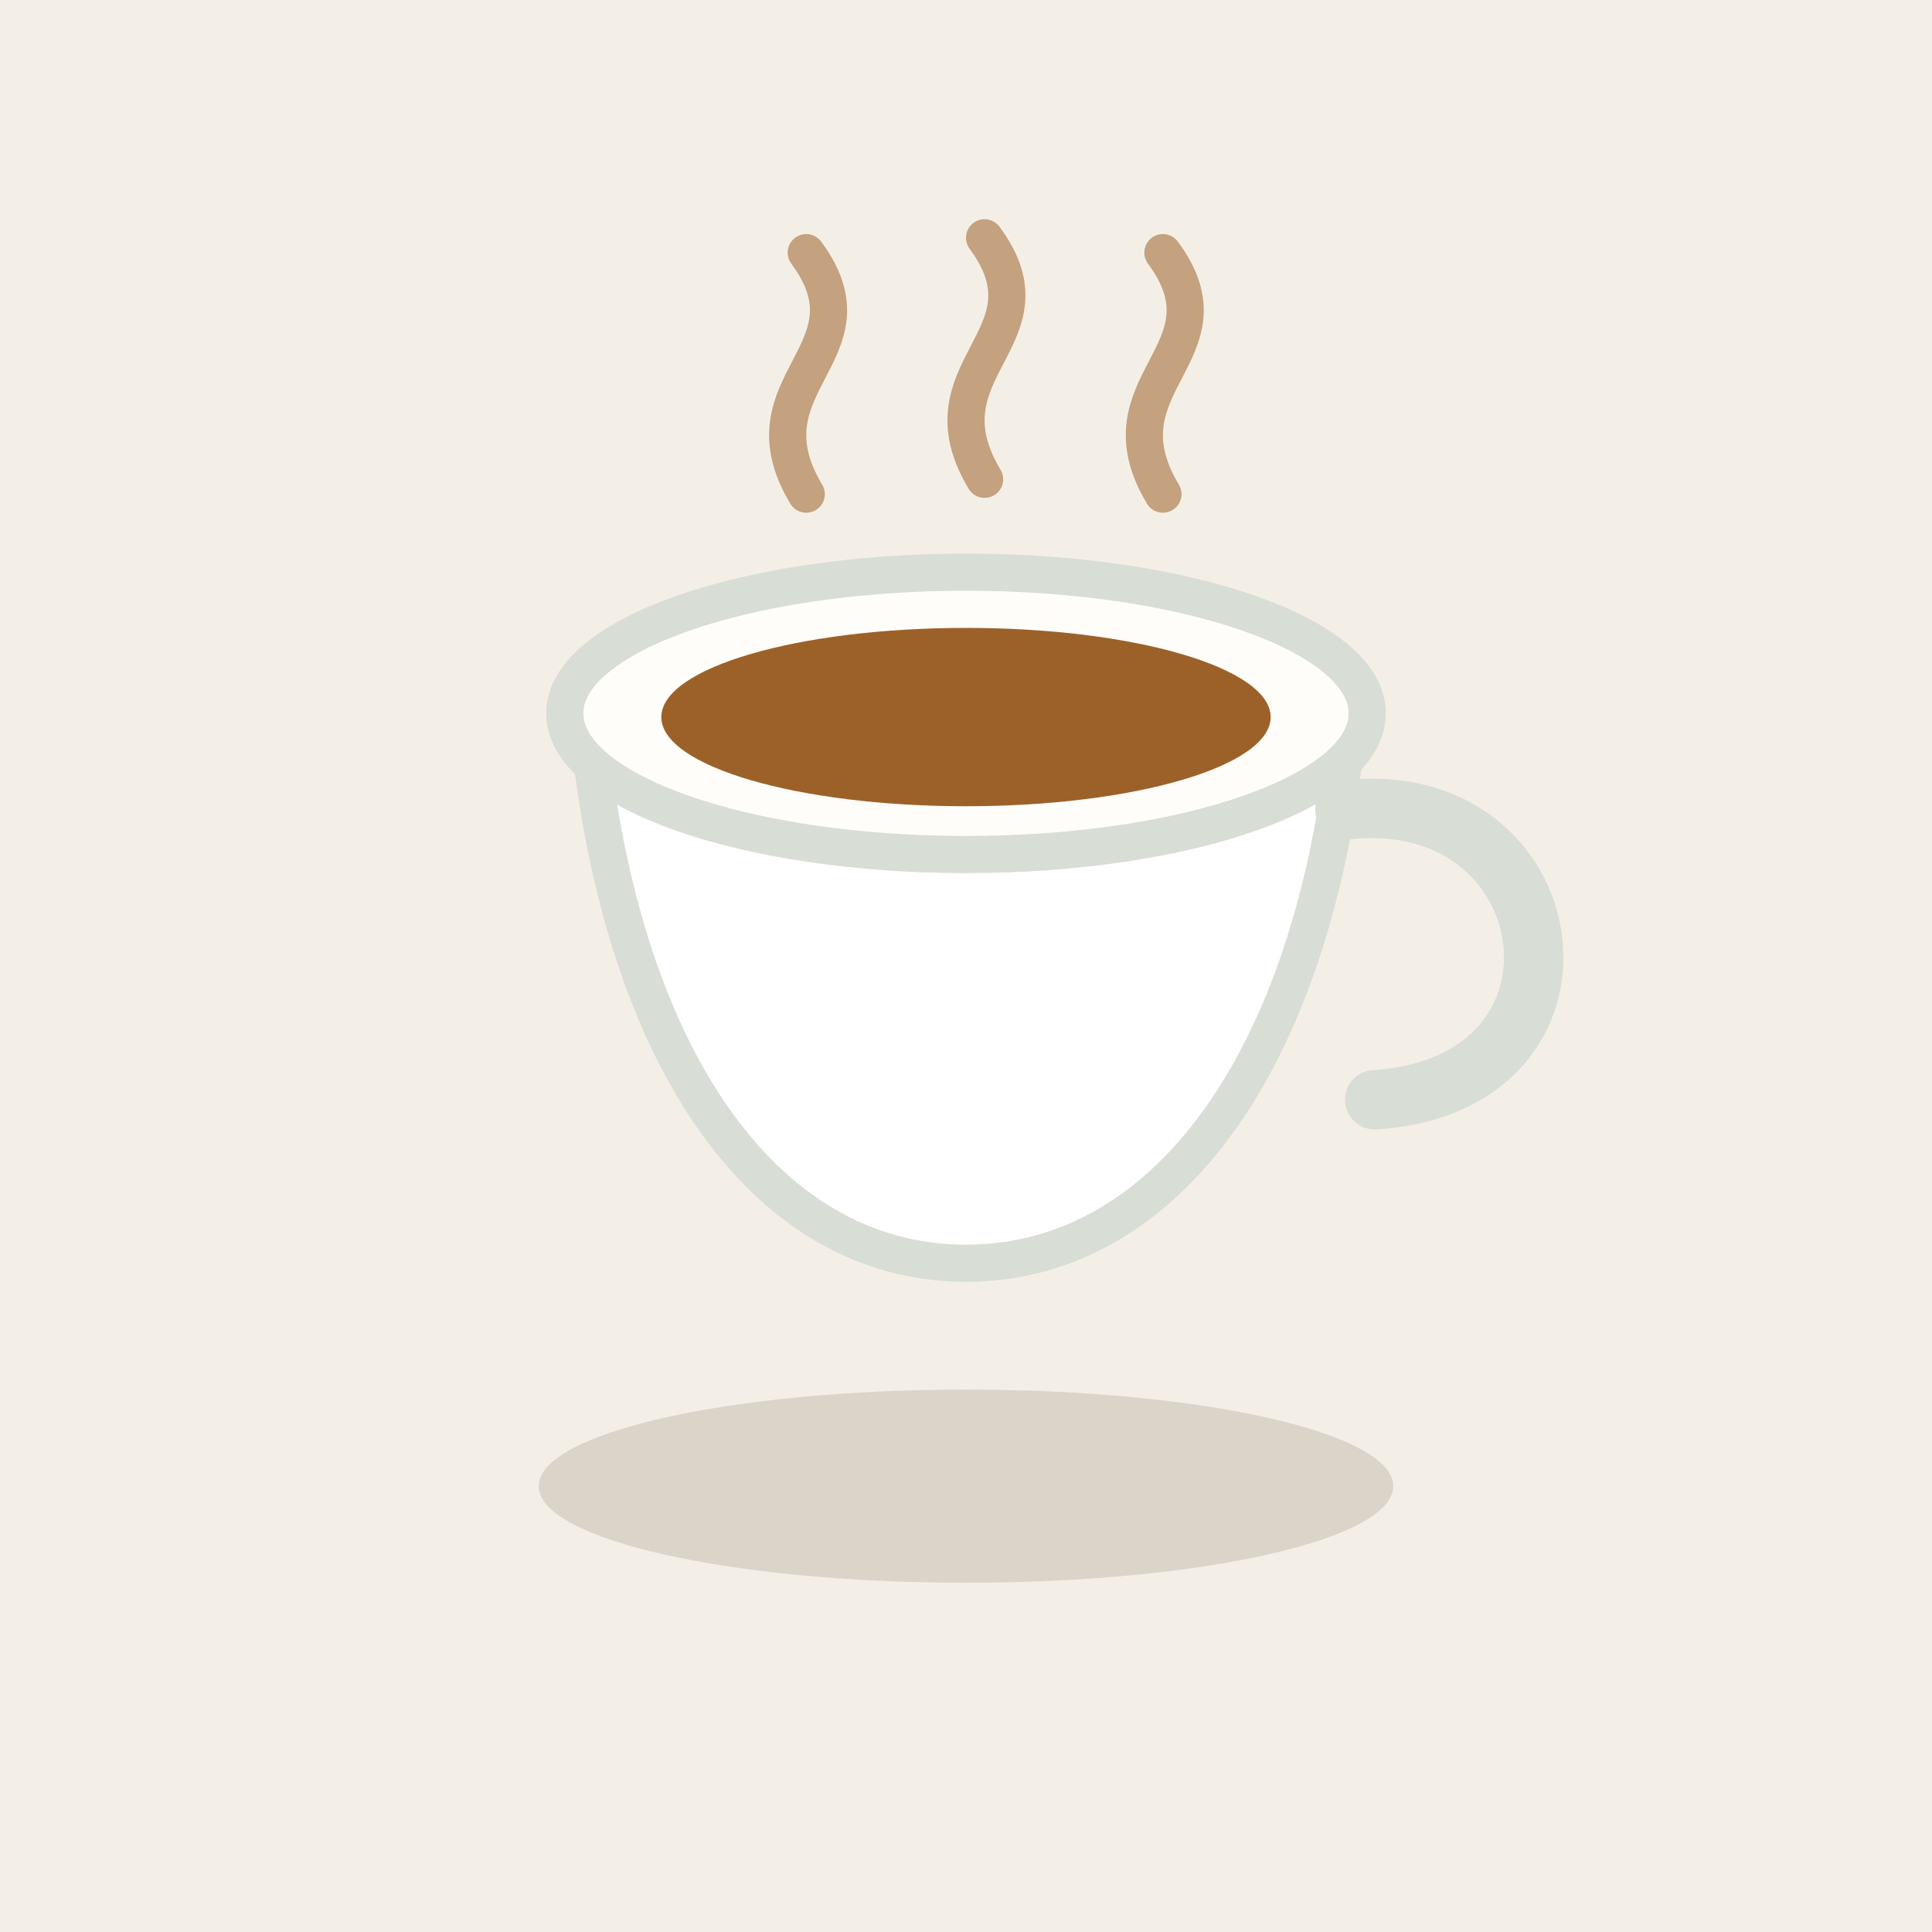
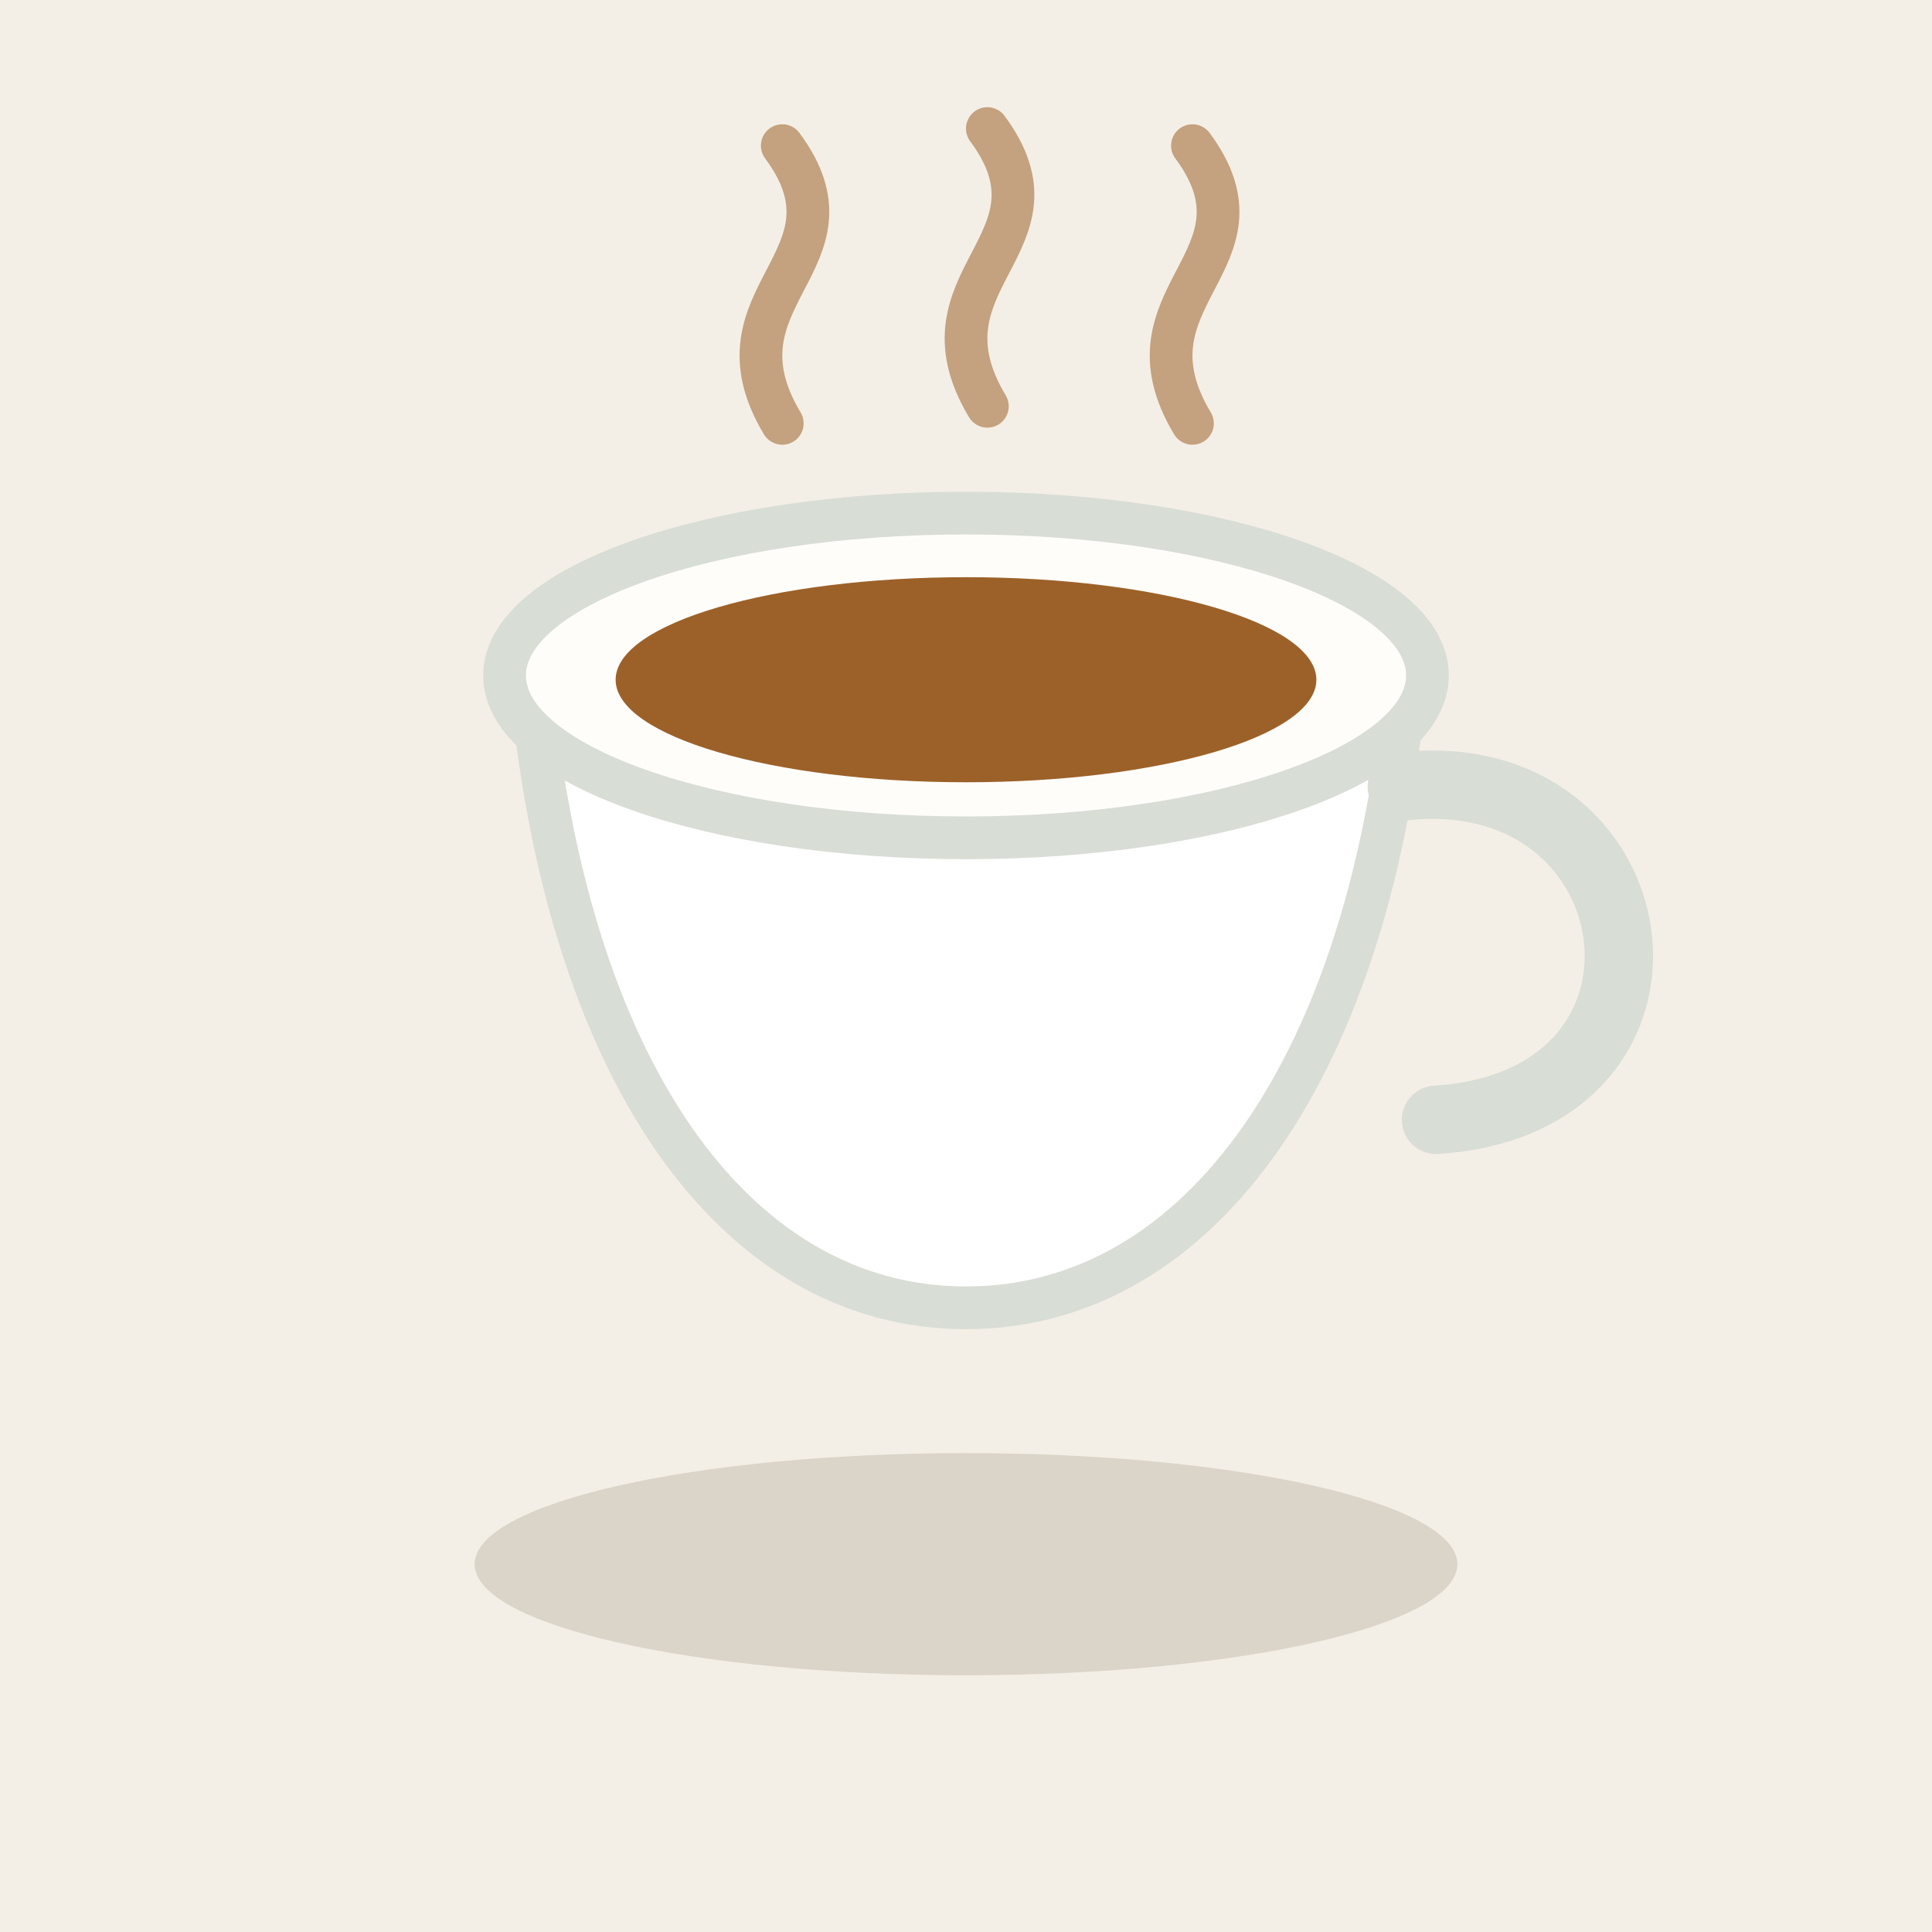
<svg xmlns="http://www.w3.org/2000/svg" viewBox="0 0 520 520" role="img" aria-labelledby="title">
  <rect width="520" height="520" fill="#f4efe6" />
-   <ellipse cx="260" cy="400" rx="115" ry="26" fill="#3a2b18" opacity=".14" />
-   <path d="M158 192h205c-8 91-48 148-103 148s-94-57-102-148Z" fill="#ffffff" stroke="#d8ddd6" stroke-width="10" />
-   <ellipse cx="260" cy="192" rx="108" ry="38" fill="#fffdfa" stroke="#d8ddd6" stroke-width="10" />
-   <ellipse cx="260" cy="193" rx="82" ry="24" fill="#9c6129" />
-   <path d="M362 218c60-7 72 74 8 78" fill="none" stroke="#d8ddd6" stroke-width="16" stroke-linecap="round" />
-   <path d="M217 133c-18-30 20-38 0-65M265 129c-18-30 20-38 0-65M313 133c-18-30 20-38 0-65" fill="none" stroke="#9c6129" stroke-width="10" stroke-linecap="round" opacity=".55" />
+   <g transform="translate(260 260) scale(1.15) translate(-260 -260)">
+     <ellipse cx="260" cy="400" rx="115" ry="26" fill="#3a2b18" opacity=".14" />
+     <path d="M158 192h205c-8 91-48 148-103 148s-94-57-102-148Z" fill="#ffffff" stroke="#d8ddd6" stroke-width="10" />
+     <ellipse cx="260" cy="192" rx="108" ry="38" fill="#fffdfa" stroke="#d8ddd6" stroke-width="10" />
+     <ellipse cx="260" cy="193" rx="82" ry="24" fill="#9c6129" />
+     <path d="M362 218c60-7 72 74 8 78" fill="none" stroke="#d8ddd6" stroke-width="16" stroke-linecap="round" />
+     <path d="M217 133c-18-30 20-38 0-65M265 129c-18-30 20-38 0-65M313 133c-18-30 20-38 0-65" fill="none" stroke="#9c6129" stroke-width="10" stroke-linecap="round" opacity=".55" />
+   </g>
</svg>
